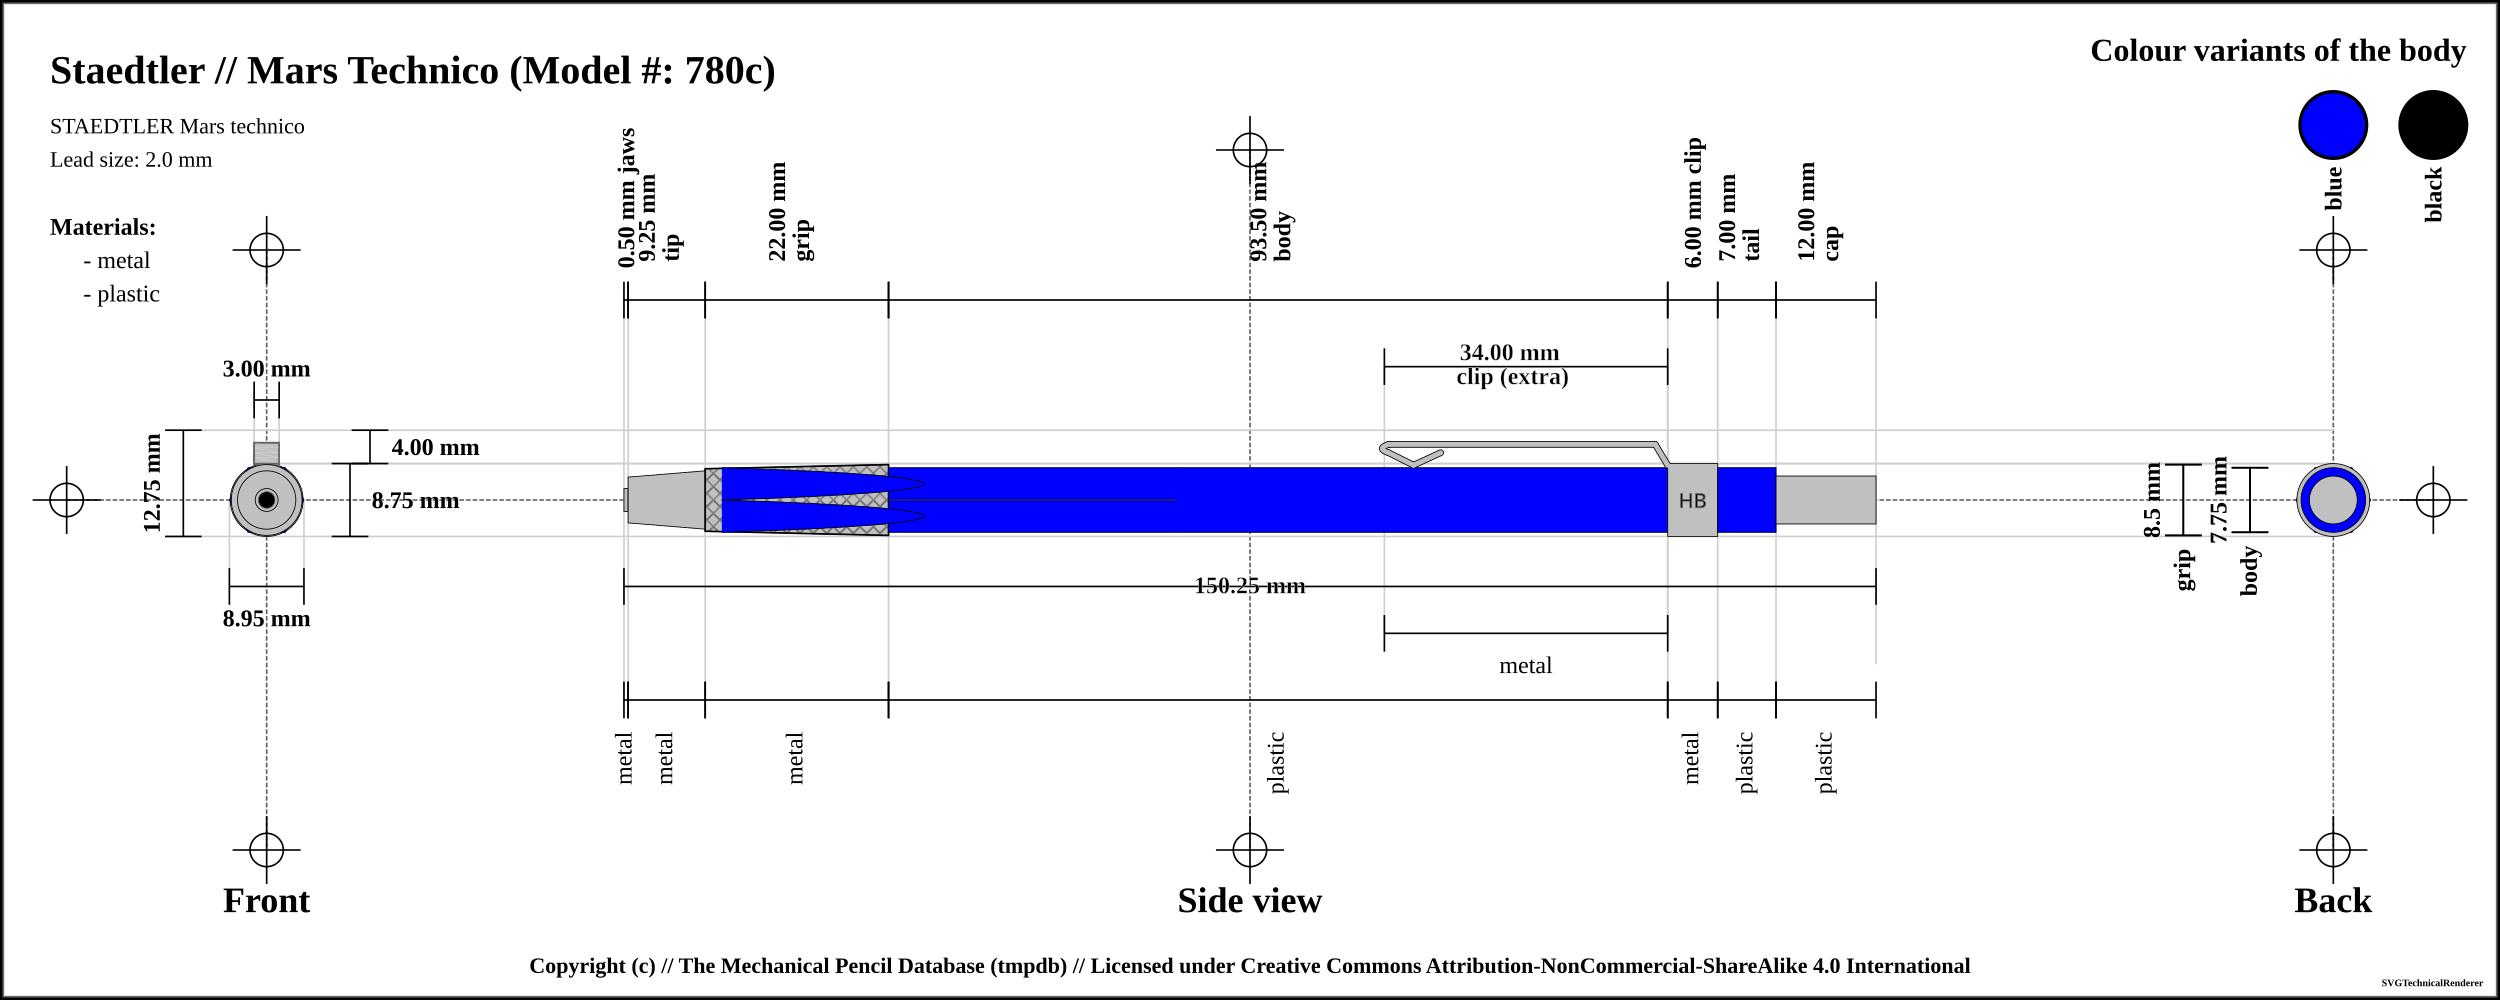
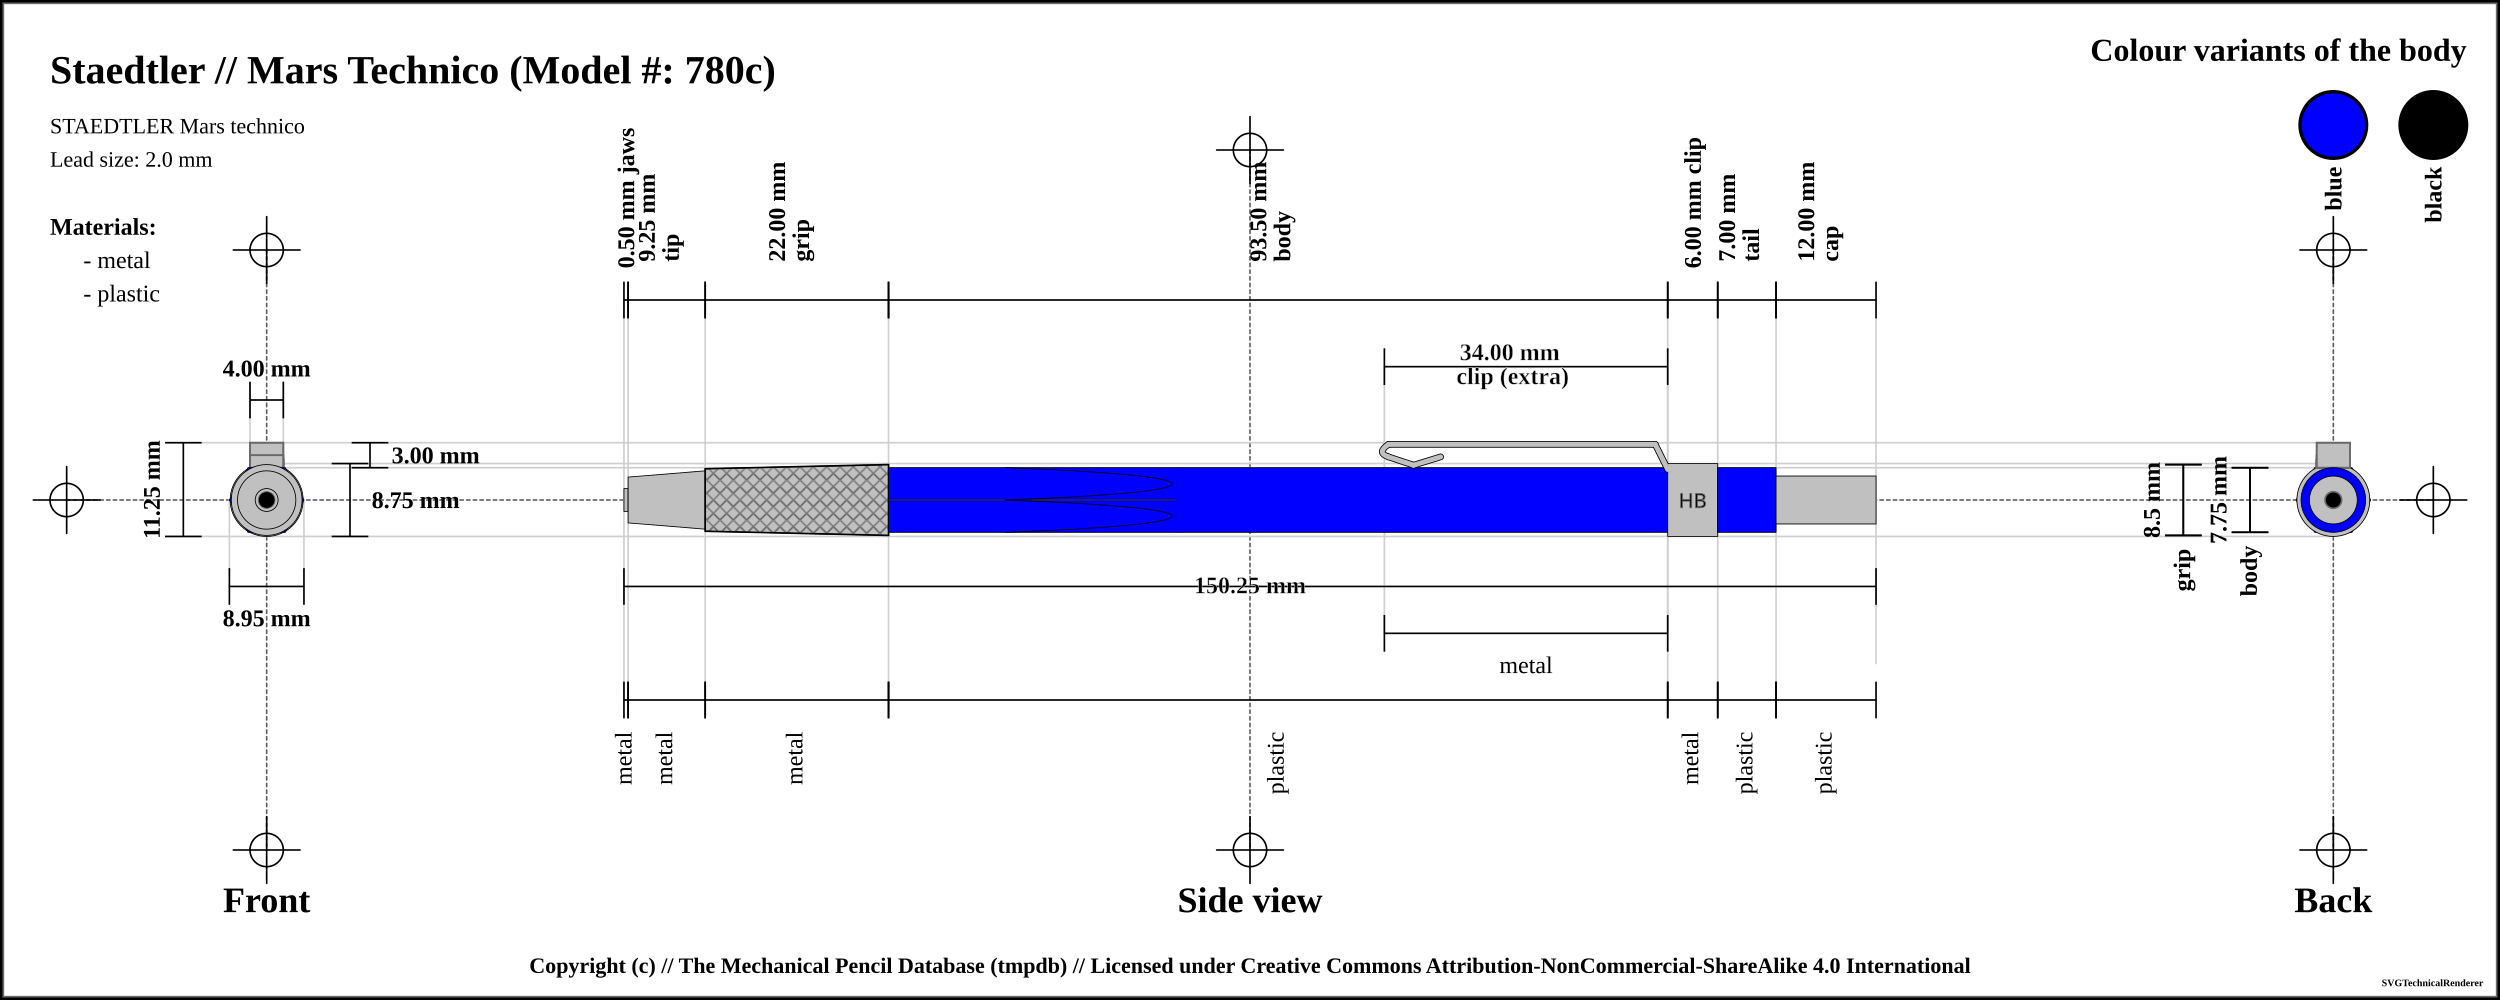
<svg xmlns="http://www.w3.org/2000/svg" width="1500" height="600">
  <pattern id="knurled-large" patternUnits="userSpaceOnUse" width="12" height="12">
    <path stroke="dimgray" stroke-linecap="round" stroke-width="1" d="M 6,6 L 12,12" />
    <path stroke="dimgray" stroke-linecap="round" stroke-width="1" d="M 6,6 L 0,12" />
    <path stroke="gray" stroke-linecap="round" stroke-width="1" d="M 6,6 L 12,0" />
    <path stroke="gray" stroke-linecap="round" stroke-width="1" d="M 6,6 L 0,0" />
  </pattern>
  <pattern id="knurled-small" patternUnits="userSpaceOnUse" width="4" height="4">
    <path stroke="dimgray" stroke-linecap="round" stroke-width="1" d="M 2,2 L 4,4" />
    <path stroke="dimgray" stroke-linecap="round" stroke-width="1" d="M 2,2 L 0,4" />
    <path stroke="gray" stroke-linecap="round" stroke-width="1" d="M 2,2 L 4,0" />
    <path stroke="gray" stroke-linecap="round" stroke-width="1" d="M 2,2 L 0,0" />
  </pattern>
  <pattern id="knurled" patternUnits="userSpaceOnUse" width="8" height="8">
    <path stroke="dimgray" stroke-linecap="round" stroke-width="1" d="M 4,4 L 8,8" />
    <path stroke="dimgray" stroke-linecap="round" stroke-width="1" d="M 4,4 L 0,8" />
    <path stroke="gray" stroke-linecap="round" stroke-width="1" d="M 4,4 L 8,0" />
    <path stroke="gray" stroke-linecap="round" stroke-width="1" d="M 4,4 L 0,0" />
  </pattern>
  <pattern id="lined" patternUnits="userSpaceOnUse" width="3" height="3">
    <path stroke="dimgray" stroke-linecap="round" stroke-width="1" d="M 0,0 L 3,0" />
  </pattern>
  <pattern id="ridged" patternUnits="userSpaceOnUse" width="3" height="3">
    <path stroke="dimgray" stroke-linecap="round" stroke-width="1" d="M 0,0 L 0,3" />
  </pattern>
  <pattern id="spring" patternUnits="userSpaceOnUse" width="8" height="100">
    <path stroke="dimgray" stroke-linecap="round" stroke-width="2" d="M 1,1 L 9,99" />
    <path stroke="white" stroke-linecap="round" stroke-width="1" d="M 1,1 L 9,99" />
  </pattern>
  <pattern id="knurled" patternUnits="userSpaceOnUse" width="8" height="8">
    <path stroke="dimgray" stroke-linecap="round" stroke-width="1" d="M 4,4 L 8,8" />
    <path stroke="dimgray" stroke-linecap="round" stroke-width="1" d="M 4,4 L 0,8" />
    <path stroke="gray" stroke-linecap="round" stroke-width="1" d="M 4,4 L 8,0" />
    <path stroke="gray" stroke-linecap="round" stroke-width="1" d="M 4,4 L 0,0" />
  </pattern>
  <rect x="0" y="0" width="1500" height="600" fill="white" stroke="black" stroke-width="4" />
  <rect x="2" y="2" width="1496" height="596" fill="white" stroke="dimgray" stroke-width="1" />
  <g transform="rotate(0 0 0)">
    <line x1="40" y1="300" x2="1460" y2="300" stroke-linecap="round" stroke="#5f5f5f" stroke-dasharray="2" stroke-width="1" />
    <line x1="20" y1="300" x2="60" y2="300" stroke-linecap="round" stroke="#000000" stroke-width="1" />
    <line x1="40" y1="280" x2="40" y2="320" stroke="#000000" stroke-linecap="round" stroke-width="1" />
    <circle r="10" cx="40" cy="300" fill="white" fill-opacity="0" stroke="#000000" stroke-width="1" />
    <line x1="1440" y1="300" x2="1480" y2="300" stroke-linecap="round" stroke="#000000" stroke-width="1" />
    <line x1="1460" y1="280" x2="1460" y2="320" stroke="#000000" stroke-linecap="round" stroke-width="1" />
    <circle r="10" cx="1460" cy="300" fill="white" fill-opacity="0" stroke="#000000" stroke-width="1" />
    <line x1="750" y1="90" x2="750" y2="510" stroke="#5f5f5f" stroke-linecap="round" stroke-dasharray="2" stroke-width="1" />
    <line x1="730" y1="90" x2="770" y2="90" stroke-linecap="round" stroke="#000000" stroke-width="1" />
    <line x1="750" y1="70" x2="750" y2="110" stroke="#000000" stroke-linecap="round" stroke-width="1" />
    <circle r="10" cx="750" cy="90" fill="white" fill-opacity="0" stroke="#000000" stroke-width="1" />
    <line x1="730" y1="510" x2="770" y2="510" stroke-linecap="round" stroke="#000000" stroke-width="1" />
    <line x1="750" y1="490" x2="750" y2="530" stroke="#000000" stroke-linecap="round" stroke-width="1" />
    <circle r="10" cx="750" cy="510" fill="white" fill-opacity="0" stroke="#000000" stroke-width="1" />
    <line x1="160" y1="150" x2="160" y2="510" stroke="#5f5f5f" stroke-linecap="round" stroke-dasharray="2" stroke-width="1" />
    <line x1="140" y1="150" x2="180" y2="150" stroke-linecap="round" stroke="#000000" stroke-width="1" />
    <line x1="160" y1="130" x2="160" y2="170" stroke="#000000" stroke-linecap="round" stroke-width="1" />
    <circle r="10" cx="160" cy="150" fill="white" fill-opacity="0" stroke="#000000" stroke-width="1" />
    <line x1="140" y1="510" x2="180" y2="510" stroke-linecap="round" stroke="#000000" stroke-width="1" />
    <line x1="160" y1="490" x2="160" y2="530" stroke="#000000" stroke-linecap="round" stroke-width="1" />
    <circle r="10" cx="160" cy="510" fill="white" fill-opacity="0" stroke="#000000" stroke-width="1" />
    <line x1="1400" y1="150" x2="1400" y2="510" stroke="#5f5f5f" stroke-linecap="round" stroke-dasharray="2" stroke-width="1" />
    <line x1="1380" y1="150" x2="1420" y2="150" stroke-linecap="round" stroke="#000000" stroke-width="1" />
    <line x1="1400" y1="130" x2="1400" y2="170" stroke="#000000" stroke-linecap="round" stroke-width="1" />
    <circle r="10" cx="1400" cy="150" fill="white" fill-opacity="0" stroke="#000000" stroke-width="1" />
    <line x1="1380" y1="510" x2="1420" y2="510" stroke-linecap="round" stroke="#000000" stroke-width="1" />
    <line x1="1400" y1="490" x2="1400" y2="530" stroke="#000000" stroke-linecap="round" stroke-width="1" />
    <circle r="10" cx="1400" cy="510" fill="white" fill-opacity="0" stroke="#000000" stroke-width="1" />
    <text x="30" y="50" font-size="2.0em" font-weight="bold"> Staedtler // Mars Technico (Model #: 780c)</text>
    <text x="30" y="80" font-size="1.1em"> STAEDTLER Mars technico</text>
    <text x="30" y="100" font-size="1.1em"> Lead size: 2.0 mm</text>
    <text x="1480" y="30" font-size="1.6em" font-weight="bold" text-anchor="end" dominant-baseline="central">Colour variants of the body</text>
    <rect x="1440" y="55" width="40" rx="50%" ry="50%" height="40" stroke="black" stroke-width="2" fill="black" fill-opacity="1" />
    <text x="1460" y="100" transform="rotate(-90, 1460, 100)" font-size="1.2em" font-weight="bold" text-anchor="end" dominant-baseline="central">black</text>
    <rect x="1380" y="55" width="40" rx="50%" ry="50%" height="40" stroke="black" stroke-width="2" fill="blue" fill-opacity="1" />
    <text x="1400" y="100" transform="rotate(-90, 1400, 100)" font-size="1.2em" font-weight="bold" text-anchor="end" dominant-baseline="central">blue</text>
    <text x="30" y="136" font-size="1.2em" font-weight="bold" text-anchor="start" dominant-baseline="central">Materials:</text>
    <text x="50" y="156" font-size="1.2em" text-anchor="start" dominant-baseline="central"> - metal</text>
    <text x="50" y="176" font-size="1.2em" text-anchor="start" dominant-baseline="central"> - plastic</text>
-     <line x1="100" y1="258.125" x2="1400" y2="258.125" stroke-linecap="round" stroke="#cfcfcf" stroke-width="1" />
-     <line x1="160" y1="278.125" x2="1400" y2="278.125" stroke-linecap="round" stroke="#cfcfcf" stroke-width="1" />
-     <line x1="152.5" y1="230" x2="152.5" y2="300" stroke="#cfcfcf" stroke-linecap="round" stroke-width="1" />
-     <line x1="167.5" y1="230" x2="167.5" y2="300" stroke="#cfcfcf" stroke-linecap="round" stroke-width="1" />
+     <line x1="100" y1="265.625" x2="1400" y2="265.625" stroke-linecap="round" stroke="#cfcfcf" stroke-width="1" />
+     <line x1="160" y1="280.625" x2="1400" y2="280.625" stroke-linecap="round" stroke="#cfcfcf" stroke-width="1" />
+     <line x1="150" y1="230" x2="150" y2="300" stroke="#cfcfcf" stroke-linecap="round" stroke-width="1" />
+     <line x1="170" y1="230" x2="170" y2="300" stroke="#cfcfcf" stroke-linecap="round" stroke-width="1" />
    <line x1="160" y1="278.125" x2="1400" y2="278.125" stroke-linecap="round" stroke="#cfcfcf" stroke-width="1" />
    <line x1="100" y1="321.875" x2="1400" y2="321.875" stroke-linecap="round" stroke="#cfcfcf" stroke-width="1" />
    <line x1="137.628" y1="300" x2="137.628" y2="341.875" stroke="#cfcfcf" stroke-linecap="round" stroke-width="1" />
    <line x1="182.372" y1="300" x2="182.372" y2="341.875" stroke="#cfcfcf" stroke-linecap="round" stroke-width="1" />
    <line x1="374.375" y1="180" x2="374.375" y2="420" stroke="#cfcfcf" stroke-linecap="round" stroke-width="1" />
    <line x1="376.875" y1="180" x2="376.875" y2="420" stroke="#cfcfcf" stroke-linecap="round" stroke-width="1" />
    <line x1="423.125" y1="180" x2="423.125" y2="420" stroke="#cfcfcf" stroke-linecap="round" stroke-width="1" />
    <line x1="533.125" y1="180" x2="533.125" y2="420" stroke="#cfcfcf" stroke-linecap="round" stroke-width="1" />
    <line x1="1000.625" y1="180" x2="1000.625" y2="420" stroke="#cfcfcf" stroke-linecap="round" stroke-width="1" />
    <line x1="830.625" y1="220" x2="830.625" y2="380" stroke="#cfcfcf" stroke-linecap="round" stroke-width="1" />
    <line x1="1000.625" y1="220" x2="1000.625" y2="380" stroke="#cfcfcf" stroke-linecap="round" stroke-width="1" />
    <line x1="1030.625" y1="180" x2="1030.625" y2="420" stroke="#cfcfcf" stroke-linecap="round" stroke-width="1" />
    <line x1="1065.625" y1="180" x2="1065.625" y2="420" stroke="#cfcfcf" stroke-linecap="round" stroke-width="1" />
    <line x1="1125.625" y1="190.125" x2="1125.625" y2="398.125" stroke="#cfcfcf" stroke-linecap="round" stroke-width="1" />
    <text x="160" y="540" font-size="1.8em" font-weight="bold" text-anchor="middle" dominant-baseline="central">Front</text>
    <text x="750" y="540" font-size="1.8em" font-weight="bold" text-anchor="middle" dominant-baseline="central">Side view</text>
    <text x="1400" y="540" font-size="1.8em" font-weight="bold" text-anchor="middle" dominant-baseline="central">Back</text>
-     <line x1="152.5" y1="229" x2="152.5" y2="251" stroke="black" stroke-width="1" />
-     <line x1="152.5" y1="240" x2="167.5" y2="240" stroke="black" stroke-width="1" />
-     <line x1="167.5" y1="229" x2="167.5" y2="251" stroke="black" stroke-width="1" />
+     <line x1="150" y1="229" x2="150" y2="251" stroke="black" stroke-width="1" />
+     <line x1="150" y1="240" x2="170" y2="240" stroke="black" stroke-width="1" />
+     <line x1="170" y1="229" x2="170" y2="251" stroke="black" stroke-width="1" />
    <text x="160" y="221" font-size="1.2em" font-weight="bold" text-anchor="middle" dominant-baseline="central" fill="black">
-       <tspan x="160" dy="0">3.00 mm</tspan>
-     </text>
-     <line x1="211" y1="258.125" x2="233" y2="258.125" stroke="black" stroke-width="1" />
-     <line x1="222" y1="258.125" x2="222" y2="278.125" stroke="black" stroke-width="1" />
-     <line x1="211" y1="278.125" x2="233" y2="278.125" stroke="black" stroke-width="1" />
-     <text x="235" y="268.125" font-size="1.2em" font-weight="bold" text-anchor="start" dominant-baseline="central" fill="black">4.00 mm</text>
+       <tspan x="160" dy="0">4.00 mm</tspan>
+     </text>
+     <line x1="211" y1="265.625" x2="233" y2="265.625" stroke="black" stroke-width="1" />
+     <line x1="222" y1="265.625" x2="222" y2="280.625" stroke="black" stroke-width="1" />
+     <line x1="211" y1="280.625" x2="233" y2="280.625" stroke="black" stroke-width="1" />
+     <text x="235" y="273.125" font-size="1.2em" font-weight="bold" text-anchor="start" dominant-baseline="central" fill="black">3.00 mm</text>
    <line x1="199" y1="278.125" x2="221" y2="278.125" stroke="black" stroke-width="1" />
    <line x1="210" y1="278.125" x2="210" y2="321.875" stroke="black" stroke-width="1" />
    <line x1="199" y1="321.875" x2="221" y2="321.875" stroke="black" stroke-width="1" />
    <text x="223" y="300" font-size="1.2em" font-weight="bold" text-anchor="start" dominant-baseline="central" fill="black">8.75 mm</text>
-     <line x1="99" y1="258.125" x2="121" y2="258.125" stroke="black" stroke-width="1" />
-     <line x1="110" y1="258.125" x2="110" y2="321.875" stroke="black" stroke-width="1" />
+     <line x1="99" y1="265.625" x2="121" y2="265.625" stroke="black" stroke-width="1" />
+     <line x1="110" y1="265.625" x2="110" y2="321.875" stroke="black" stroke-width="1" />
    <line x1="99" y1="321.875" x2="121" y2="321.875" stroke="black" stroke-width="1" />
-     <text x="91" y="290" transform="rotate(-90, 91, 290)" font-size="1.2em" font-weight="bold" text-anchor="middle" dominant-baseline="central" fill="black">12.75 mm</text>
+     <text x="91" y="293.75" transform="rotate(-90, 91, 293.75)" font-size="1.2em" font-weight="bold" text-anchor="middle" dominant-baseline="central" fill="black">11.25 mm</text>
    <line x1="137.628" y1="340.875" x2="137.628" y2="362.875" stroke="black" stroke-width="1" />
    <line x1="137.628" y1="351.875" x2="182.372" y2="351.875" stroke="black" stroke-width="1" />
    <line x1="182.372" y1="340.875" x2="182.372" y2="362.875" stroke="black" stroke-width="1" />
    <text x="160" y="370.875" font-size="1.2em" font-weight="bold" text-anchor="middle" dominant-baseline="central" fill="black">
      <tspan x="160" dy="0">8.95 mm</tspan>
    </text>
    <line x1="374.375" y1="169" x2="374.375" y2="191" stroke="black" stroke-width="1" />
    <line x1="374.375" y1="180" x2="376.875" y2="180" stroke="black" stroke-width="1" />
    <line x1="376.875" y1="169" x2="376.875" y2="191" stroke="black" stroke-width="1" />
    <text x="375.625" y="161" font-size="1.2em" transform="rotate(-90, 375.625, 161)" font-weight="bold" text-anchor="start" dominant-baseline="central" fill="black">
      <tspan x="375.625" dy="0">0.50 mm jaws</tspan>
    </text>
    <line x1="376.875" y1="169" x2="376.875" y2="191" stroke="black" stroke-width="1" />
    <line x1="376.875" y1="180" x2="423.125" y2="180" stroke="black" stroke-width="1" />
    <line x1="423.125" y1="169" x2="423.125" y2="191" stroke="black" stroke-width="1" />
    <text x="400" y="161" font-size="1.2em" transform="rotate(-90, 388, 161)" font-weight="bold" text-anchor="start" dominant-baseline="central" fill="black">
      <tspan x="392" dy="0">9.25 mm</tspan>
      <tspan x="392" dy="1em">tip</tspan>
    </text>
    <line x1="423.125" y1="169" x2="423.125" y2="191" stroke="black" stroke-width="1" />
    <line x1="423.125" y1="180" x2="533.125" y2="180" stroke="black" stroke-width="1" />
    <line x1="533.125" y1="169" x2="533.125" y2="191" stroke="black" stroke-width="1" />
    <text x="478.125" y="161" font-size="1.2em" transform="rotate(-90, 466.125, 161)" font-weight="bold" text-anchor="start" dominant-baseline="central" fill="black">
      <tspan x="470.125" dy="0">22.00 mm</tspan>
      <tspan x="470.125" dy="1em">grip</tspan>
    </text>
    <line x1="533.125" y1="169" x2="533.125" y2="191" stroke="black" stroke-width="1" />
    <line x1="533.125" y1="180" x2="1000.625" y2="180" stroke="black" stroke-width="1" />
    <line x1="1000.625" y1="169" x2="1000.625" y2="191" stroke="black" stroke-width="1" />
    <text x="766.875" y="161" font-size="1.2em" transform="rotate(-90, 754.875, 161)" font-weight="bold" text-anchor="start" dominant-baseline="central" fill="black">
      <tspan x="758.875" dy="0">93.50 mm</tspan>
      <tspan x="758.875" dy="1em">body</tspan>
    </text>
    <line x1="1000.625" y1="169" x2="1000.625" y2="191" stroke="black" stroke-width="1" />
    <line x1="1000.625" y1="180" x2="1030.625" y2="180" stroke="black" stroke-width="1" />
    <line x1="1030.625" y1="169" x2="1030.625" y2="191" stroke="black" stroke-width="1" />
    <text x="1015.625" y="161" font-size="1.2em" transform="rotate(-90, 1015.625, 161)" font-weight="bold" text-anchor="start" dominant-baseline="central" fill="black">
      <tspan x="1015.625" dy="0">6.00 mm clip</tspan>
    </text>
    <line x1="830.625" y1="209" x2="830.625" y2="231" stroke="black" stroke-width="1" />
    <line x1="830.625" y1="220" x2="1000.625" y2="220" stroke="black" stroke-width="1" />
    <line x1="1000.625" y1="209" x2="1000.625" y2="231" stroke="black" stroke-width="1" />
    <text x="915.625" y="212" font-weight="bold" font-size="1.2em" stroke="white" stroke-width="0.25" text-anchor="middle" dominant-baseline="middle" fill="black">
      <tspan x="907.625" dy="0">34.00 mm</tspan>
      <tspan x="907.625" dy="1em">clip (extra)</tspan>
    </text>
    <line x1="1030.625" y1="169" x2="1030.625" y2="191" stroke="black" stroke-width="1" />
    <line x1="1030.625" y1="180" x2="1065.625" y2="180" stroke="black" stroke-width="1" />
    <line x1="1065.625" y1="169" x2="1065.625" y2="191" stroke="black" stroke-width="1" />
    <text x="1048.125" y="161" font-size="1.2em" transform="rotate(-90, 1036.125, 161)" font-weight="bold" text-anchor="start" dominant-baseline="central" fill="black">
      <tspan x="1040.125" dy="0">7.00 mm</tspan>
      <tspan x="1040.125" dy="1em">tail</tspan>
    </text>
    <line x1="1065.625" y1="169" x2="1065.625" y2="191" stroke="black" stroke-width="1" />
    <line x1="1065.625" y1="180" x2="1125.625" y2="180" stroke="black" stroke-width="1" />
    <line x1="1125.625" y1="169" x2="1125.625" y2="191" stroke="black" stroke-width="1" />
    <text x="1095.625" y="161" font-size="1.2em" transform="rotate(-90, 1083.625, 161)" font-weight="bold" text-anchor="start" dominant-baseline="central" fill="black">
      <tspan x="1087.625" dy="0">12.00 mm</tspan>
      <tspan x="1087.625" dy="1em">cap</tspan>
    </text>
    <line x1="1299" y1="278.75" x2="1321" y2="278.75" stroke="black" stroke-width="1" />
    <line x1="1310" y1="278.75" x2="1310" y2="321.25" stroke="black" stroke-width="1" />
    <line x1="1299" y1="321.25" x2="1321" y2="321.25" stroke="black" stroke-width="1" />
    <text x="1291" y="300" transform="rotate(-90, 1291, 300)" font-size="1.2em" font-weight="bold" text-anchor="middle" dominant-baseline="central" fill="black">8.5 mm</text>
    <line x1="1299" y1="278.75" x2="1321" y2="278.75" stroke="black" stroke-width="1" />
    <line x1="1310" y1="278.75" x2="1310" y2="321.25" stroke="black" stroke-width="1" />
    <line x1="1299" y1="321.25" x2="1321" y2="321.25" stroke="black" stroke-width="1" />
    <text x="1310" y="329.25" transform="rotate(-90, 1310, 329.25)" font-weight="bold" font-size="1.2em" text-anchor="end" dominant-baseline="middle" fill="black">grip</text>
    <line x1="1339" y1="280.625" x2="1361" y2="280.625" stroke="black" stroke-width="1" />
    <line x1="1350" y1="280.625" x2="1350" y2="319.375" stroke="black" stroke-width="1" />
    <line x1="1339" y1="319.375" x2="1361" y2="319.375" stroke="black" stroke-width="1" />
    <text x="1331" y="300" transform="rotate(-90, 1331, 300)" font-size="1.2em" font-weight="bold" text-anchor="middle" dominant-baseline="central" fill="black">7.75 mm</text>
    <line x1="1339" y1="280.625" x2="1361" y2="280.625" stroke="black" stroke-width="1" />
    <line x1="1350" y1="280.625" x2="1350" y2="319.375" stroke="black" stroke-width="1" />
    <line x1="1339" y1="319.375" x2="1361" y2="319.375" stroke="black" stroke-width="1" />
    <text x="1350" y="327.375" transform="rotate(-90, 1350, 327.375)" font-weight="bold" font-size="1.2em" text-anchor="end" dominant-baseline="middle" fill="black">body</text>
    <line x1="374.375" y1="340.875" x2="374.375" y2="362.875" stroke="black" stroke-width="1" />
    <line x1="374.375" y1="351.875" x2="1125.625" y2="351.875" stroke="black" stroke-width="1" />
    <line x1="1125.625" y1="340.875" x2="1125.625" y2="362.875" stroke="black" stroke-width="1" />
    <text x="750" y="351.875" font-weight="bold" font-size="1.2em" stroke="white" stroke-width="0.25" text-anchor="middle" dominant-baseline="middle" fill="black">
      <tspan x="750" dy="0">150.25 mm</tspan>
    </text>
    <line x1="374.375" y1="409" x2="374.375" y2="431" stroke="black" stroke-width="1" />
    <line x1="374.375" y1="420" x2="376.875" y2="420" stroke="black" stroke-width="1" />
    <line x1="376.875" y1="409" x2="376.875" y2="431" stroke="black" stroke-width="1" />
    <text x="375.625" y="439" font-size="1.2em" transform="rotate(-90, 375.625, 439)" text-anchor="end" dominant-baseline="middle" fill="black">
      <tspan x="375.625" dy="0">metal</tspan>
    </text>
    <line x1="376.875" y1="409" x2="376.875" y2="431" stroke="black" stroke-width="1" />
    <line x1="376.875" y1="420" x2="423.125" y2="420" stroke="black" stroke-width="1" />
    <line x1="423.125" y1="409" x2="423.125" y2="431" stroke="black" stroke-width="1" />
    <text x="400" y="439" font-size="1.2em" transform="rotate(-90, 400, 439)" text-anchor="end" dominant-baseline="middle" fill="black">
      <tspan x="400" dy="0">metal</tspan>
    </text>
    <line x1="423.125" y1="409" x2="423.125" y2="431" stroke="black" stroke-width="1" />
    <line x1="423.125" y1="420" x2="533.125" y2="420" stroke="black" stroke-width="1" />
    <line x1="533.125" y1="409" x2="533.125" y2="431" stroke="black" stroke-width="1" />
    <text x="478.125" y="439" font-size="1.2em" transform="rotate(-90, 478.125, 439)" text-anchor="end" dominant-baseline="middle" fill="black">
      <tspan x="478.125" dy="0">metal</tspan>
    </text>
    <line x1="533.125" y1="409" x2="533.125" y2="431" stroke="black" stroke-width="1" />
    <line x1="533.125" y1="420" x2="1000.625" y2="420" stroke="black" stroke-width="1" />
    <line x1="1000.625" y1="409" x2="1000.625" y2="431" stroke="black" stroke-width="1" />
    <text x="766.875" y="439" font-size="1.2em" transform="rotate(-90, 766.875, 439)" text-anchor="end" dominant-baseline="middle" fill="black">
      <tspan x="766.875" dy="0">plastic</tspan>
    </text>
    <line x1="830.625" y1="369" x2="830.625" y2="391" stroke="black" stroke-width="1" />
    <line x1="830.625" y1="380" x2="1000.625" y2="380" stroke="black" stroke-width="1" />
    <line x1="1000.625" y1="369" x2="1000.625" y2="391" stroke="black" stroke-width="1" />
    <text x="915.625" y="399" font-size="1.2em" text-anchor="middle" dominant-baseline="central" fill="black">
      <tspan x="915.625" dy="0">metal</tspan>
    </text>
    <line x1="1000.625" y1="409" x2="1000.625" y2="431" stroke="black" stroke-width="1" />
    <line x1="1000.625" y1="420" x2="1030.625" y2="420" stroke="black" stroke-width="1" />
    <line x1="1030.625" y1="409" x2="1030.625" y2="431" stroke="black" stroke-width="1" />
    <text x="1015.625" y="439" font-size="1.2em" transform="rotate(-90, 1015.625, 439)" text-anchor="end" dominant-baseline="middle" fill="black">
      <tspan x="1015.625" dy="0">metal</tspan>
    </text>
    <line x1="1030.625" y1="409" x2="1030.625" y2="431" stroke="black" stroke-width="1" />
    <line x1="1030.625" y1="420" x2="1065.625" y2="420" stroke="black" stroke-width="1" />
    <line x1="1065.625" y1="409" x2="1065.625" y2="431" stroke="black" stroke-width="1" />
    <text x="1048.125" y="439" font-size="1.2em" transform="rotate(-90, 1048.125, 439)" text-anchor="end" dominant-baseline="middle" fill="black">
      <tspan x="1048.125" dy="0">plastic</tspan>
    </text>
    <line x1="1065.625" y1="409" x2="1065.625" y2="431" stroke="black" stroke-width="1" />
    <line x1="1065.625" y1="420" x2="1125.625" y2="420" stroke="black" stroke-width="1" />
    <line x1="1125.625" y1="409" x2="1125.625" y2="431" stroke="black" stroke-width="1" />
    <text x="1095.625" y="439" font-size="1.2em" transform="rotate(-90, 1095.625, 439)" text-anchor="end" dominant-baseline="middle" fill="black">
      <tspan x="1095.625" dy="0">plastic</tspan>
    </text>
    <path d="M374.375 293.125 L376.875 293.125 L376.875 306.875 L374.375 306.875 Z" stroke-width="0.5" stroke="black" stroke-linejoin="round" fill="silver" fill-opacity="1" />
    <path d="M376.875 286.25 L423.125 282.5 L423.125 317.5 L376.875 313.75 Z" stroke-width="0.5" stroke="black" stroke-linejoin="round" fill="silver" fill-opacity="1" />
    <path d="M423.125 281.25 L533.125 278.75 L533.125 321.25 L423.125 318.75 Z" stroke-width="0.5" stroke="black" stroke-linejoin="round" fill="silver" fill-opacity="1" />
    <path d="M423.125 281.25 L533.125 278.75 L533.125 321.25 L423.125 318.75 Z" stroke-width="1.0" stroke="black" fill="url(#knurled)" />
    <path d="M533.125 280.625 L706.875 280.625 L706.875 319.375 L533.125 319.375 Z" stroke-width="0.5" stroke="black" stroke-linejoin="round" fill="blue" fill-opacity="1" />
    <line x1="533.125" y1="300" x2="706.875" y2="300" stroke-width="1.5" stroke="black" fill="none" stroke-opacity="0.5" />
    <line x1="533.125" y1="300" x2="706.875" y2="300" stroke-width="0.5" stroke="gray" fill="none" stroke-opacity="0.5" />
    <path d="M706.875 280.625 L1000.625 280.625 L1000.625 319.375 L706.875 319.375 Z" stroke-width="0.5" stroke="black" stroke-linejoin="round" fill="blue" fill-opacity="1" />
    <line x1="706.875" y1="280.875" x2="706.875" y2="319.125" stroke="blue" stroke-width="3" />
-     <line x1="864.375" y1="271.625" x2="848.125" y2="279.125" stroke-width="4" stroke="black" fill="dimgray" stroke-linecap="round" />
-     <line x1="848.125" y1="279.125" x2="833.125" y2="271.625" stroke-width="4" stroke="black" fill="dimgray" stroke-linecap="round" />
-     <path d="M833.125 271.625 Q825.625 269.125 833.125 266.625" stroke-width="4" stroke="black" fill="none" stroke-linecap="round" />
+     <path d="M833.125 274.125 Q825.625 271.625 833.125 266.625" stroke-width="4" stroke="black" fill="none" stroke-linecap="round" />
    <line x1="833.125" y1="266.625" x2="993.125" y2="266.625" stroke-width="4" stroke="black" fill="dimgray" stroke-linecap="round" />
-     <line x1="993.125" y1="266.625" x2="1000.625" y2="279.125" stroke-width="4" stroke="black" fill="dimgray" stroke-linecap="round" />
+     <line x1="848.125" y1="279.125" x2="833.125" y2="274.125" stroke-width="4" stroke="black" fill="dimgray" stroke-linecap="round" />
+     <line x1="864.375" y1="274.125" x2="848.125" y2="279.125" stroke-width="4" stroke="black" fill="dimgray" stroke-linecap="round" />
+     <line x1="993.125" y1="266.625" x2="1000.625" y2="281.625" stroke-width="4" stroke="black" fill="dimgray" stroke-linecap="round" />
    <path d="M1000.625 278.125 L1030.625 278.125 L1030.625 321.875 L1000.625 321.875 Z" stroke-width="0.5" stroke="black" stroke-linejoin="round" fill="silver" fill-opacity="1" />
    <text x="1015.625" y="300" text-anchor="middle" dominant-baseline="central">
      <tspan stroke="dimgray" stroke-width="0.5" font-family="sans-serif" fill="black" textLength="{this.width * 5 - 12}"> HB</tspan>
    </text>
-     <line x1="864.375" y1="271.625" x2="848.125" y2="279.125" stroke-width="3" stroke="silver" fill="silver" stroke-linecap="round" />
-     <line x1="848.125" y1="279.125" x2="833.125" y2="271.625" stroke-width="3" stroke="silver" fill="silver" stroke-linecap="round" />
-     <path d="M833.125 271.625 Q825.625 269.125 833.125 266.625" stroke-width="3" stroke="silver" fill="none" stroke-linecap="round" />
+     <path d="M833.125 274.125 Q825.625 271.625 833.125 266.625" stroke-width="3" stroke="silver" fill="none" stroke-linecap="round" />
    <line x1="833.125" y1="266.625" x2="993.125" y2="266.625" stroke-width="3" stroke="silver" fill="silver" stroke-linecap="round" />
-     <line x1="993.125" y1="266.625" x2="1000.625" y2="279.125" stroke-width="3" stroke="silver" fill="silver" stroke-linecap="round" />
+     <line x1="848.125" y1="279.125" x2="833.125" y2="274.125" stroke-width="3" stroke="silver" fill="silver" stroke-linecap="round" />
+     <line x1="864.375" y1="274.125" x2="848.125" y2="279.125" stroke-width="3" stroke="silver" fill="silver" stroke-linecap="round" />
+     <line x1="993.125" y1="266.625" x2="1000.625" y2="281.625" stroke-width="3" stroke="silver" fill="silver" stroke-linecap="round" />
    <path d="M1030.625 280.625 L1065.625 280.625 L1065.625 319.375 L1030.625 319.375 Z" stroke-width="0.5" stroke="black" stroke-linejoin="round" fill="blue" fill-opacity="1" />
    <path d="M1065.625 285.625 L1125.625 285.625 L1125.625 314.375 L1065.625 314.375 Z" stroke-width="0.5" stroke="black" stroke-linejoin="round" fill="silver" fill-opacity="1" />
-     <path d="M 433.125 280.625 C 594.706 285.469, 594.706 295.156, 433.125 300" stroke-width="0.5" stroke="black" stroke-linecap="round" fill="blue" />
-     <path d="M 433.125 319.375 C 594.706 314.531, 594.706 304.844, 433.125 300" stroke-width="0.5" stroke="black" stroke-linecap="round" fill="blue" />
+     <path d="M 603.125 280.625 C 736.656 285.469, 736.656 295.156, 603.125 300" stroke-width="0.5" stroke="black" stroke-linecap="round" fill="blue" />
+     <path d="M 603.125 319.375 C 736.656 314.531, 736.656 304.844, 603.125 300" stroke-width="0.5" stroke="black" stroke-linecap="round" fill="blue" />
    <circle r="14.375" cx="160" cy="300" fill="silver" fill-opacity="1" stroke="black" stroke-width="0.5" />
    <circle r="19.375" cx="160" cy="300" fill="blue" fill-opacity="1" stroke="black" stroke-width="0.5" />
    <circle r="21.875" cx="160" cy="300" fill="silver" fill-opacity="1" stroke="black" stroke-width="0.5" />
-     <rect x="152.5" y="270.625" width="15" height="7.5" rx="0" ry="0" stroke-width="1.0" stroke="dimgray" fill="silver" />
-     <rect x="152.5" y="270.625" width="15" height="7.5" rx="0" ry="0" stroke-width="1.0" stroke="dimgray" fill="none" />
-     <rect x="152.5" y="270.625" width="15" height="7.5" rx="0" ry="0" stroke-width="1.0" stroke="dimgray" fill="silver" />
-     <rect x="152.5" y="270.625" width="15" height="7.5" rx="0" ry="0" stroke-width="1.0" stroke="dimgray" fill="none" />
-     <rect x="152.5" y="273.125" width="15" height="5" rx="0" ry="0" stroke-width="1.0" stroke="dimgray" fill="silver" />
-     <line x1="152.5" x2="167.5" y1="273.125" y2="276.125" stroke-width="0.5" stroke="#cfcfcf" />
-     <line x1="152.5" x2="167.5" y1="276.125" y2="276.125" stroke-width="0.5" stroke="#cfcfcf" />
-     <line x1="152.5" x2="167.5" y1="276.125" y2="279.125" stroke-width="0.5" stroke="#cfcfcf" />
-     <rect x="152.5" y="273.125" width="15" height="5" rx="0" ry="0" stroke-width="1.0" stroke="dimgray" fill="none" />
-     <rect x="152.5" y="275.125" width="15" height="3" rx="0" ry="0" stroke-width="1.0" stroke="dimgray" fill="silver" />
-     <line x1="152.5" x2="167.5" y1="275.125" y2="278.125" stroke-width="0.5" stroke="#cfcfcf" />
-     <rect x="152.5" y="275.125" width="15" height="3" rx="0" ry="0" stroke-width="1.0" stroke="dimgray" fill="none" />
-     <rect x="152.5" y="265.625" width="15" height="12.5" rx="0" ry="0" stroke-width="1.0" stroke="dimgray" fill="silver" />
-     <line x1="152.5" x2="167.5" y1="265.625" y2="268.625" stroke-width="0.5" stroke="#cfcfcf" />
-     <line x1="152.5" x2="167.5" y1="268.625" y2="268.625" stroke-width="0.5" stroke="#cfcfcf" />
-     <line x1="152.5" x2="167.5" y1="268.625" y2="271.625" stroke-width="0.5" stroke="#cfcfcf" />
-     <line x1="152.5" x2="167.5" y1="271.625" y2="271.625" stroke-width="0.5" stroke="#cfcfcf" />
-     <line x1="152.5" x2="167.5" y1="271.625" y2="274.625" stroke-width="0.5" stroke="#cfcfcf" />
-     <line x1="152.5" x2="167.5" y1="274.625" y2="274.625" stroke-width="0.5" stroke="#cfcfcf" />
-     <line x1="152.5" x2="167.5" y1="274.625" y2="277.625" stroke-width="0.5" stroke="#cfcfcf" />
-     <line x1="152.5" x2="167.5" y1="277.625" y2="277.625" stroke-width="0.5" stroke="#cfcfcf" />
-     <line x1="152.5" x2="167.5" y1="277.625" y2="280.625" stroke-width="0.5" stroke="#cfcfcf" />
-     <rect x="152.5" y="265.625" width="15" height="12.5" rx="0" ry="0" stroke-width="1.0" stroke="dimgray" fill="none" />
+     <rect x="150" y="265.625" width="20" height="15" rx="0" ry="0" stroke-width="1.0" stroke="dimgray" fill="silver" />
+     <rect x="150" y="265.625" width="20" height="15" rx="0" ry="0" stroke-width="1.0" stroke="dimgray" fill="none" />
+     <rect x="150" y="275.625" width="20" height="5" rx="0" ry="0" stroke-width="1.0" stroke="dimgray" fill="silver" />
+     <rect x="150" y="275.625" width="20" height="5" rx="0" ry="0" stroke-width="1.0" stroke="dimgray" fill="none" />
+     <rect x="150" y="275.625" width="20" height="5" rx="0" ry="0" stroke-width="1.0" stroke="dimgray" fill="silver" />
+     <rect x="150" y="275.625" width="20" height="5" rx="0" ry="0" stroke-width="1.0" stroke="dimgray" fill="none" />
+     <rect x="150" y="277.625" width="20" height="3" rx="0" ry="0" stroke-width="1.0" stroke="dimgray" fill="silver" />
+     <rect x="150" y="277.625" width="20" height="3" rx="0" ry="0" stroke-width="1.0" stroke="dimgray" fill="none" />
+     <rect x="150" y="273.125" width="20" height="7.5" rx="0" ry="0" stroke-width="1.0" stroke="dimgray" fill="silver" />
+     <rect x="150" y="273.125" width="20" height="7.5" rx="0" ry="0" stroke-width="1.0" stroke="dimgray" fill="none" />
    <circle r="19.375" cx="160" cy="300" fill="blue" fill-opacity="1" stroke="black" stroke-width="0.5" />
    <polygon points="148.814,280.625 171.186,280.625 182.372,300 171.186,319.375 148.814,319.375 137.628,300 " stroke="black" stroke-width="0.5" fill="blue" fill-opacity="1" />
    <circle r="18.75" cx="160" cy="300" stroke="black" stroke-width="0.5" fill="silver" fill-opacity="1" />
    <circle r="21.25" cx="160" cy="300" stroke="black" stroke-width="0.5" fill="silver" fill-opacity="1" />
    <circle r="13.75" cx="160" cy="300" stroke="black" stroke-width="0.5" fill="silver" fill-opacity="1" />
    <circle r="17.5" cx="160" cy="300" stroke="black" stroke-width="0.5" fill="silver" fill-opacity="1" />
    <circle r="6.875" cx="160" cy="300" fill="silver" fill-opacity="1" stroke="black" stroke-width="0.5" />
    <circle r="5" cx="160" cy="300" fill="l" fill-opacity="1" stroke="dimgray" stroke-width="0.5" />
    <circle r="6.875" cx="1400" cy="300" fill="silver" fill-opacity="1" stroke="black" stroke-width="0.5" />
    <circle r="13.75" cx="1400" cy="300" stroke="black" stroke-width="0.5" fill="silver" fill-opacity="1" />
    <circle r="17.5" cx="1400" cy="300" stroke="black" stroke-width="0.5" fill="silver" fill-opacity="1" />
    <circle r="18.75" cx="1400" cy="300" stroke="black" stroke-width="0.5" fill="silver" fill-opacity="1" />
    <circle r="21.25" cx="1400" cy="300" stroke="black" stroke-width="0.5" fill="silver" fill-opacity="1" />
    <polygon points="1388.814,280.625 1411.186,280.625 1422.372,300 1411.186,319.375 1388.814,319.375 1377.628,300 " stroke="black" stroke-width="0.5" fill="blue" fill-opacity="1" />
    <circle r="19.375" cx="1400" cy="300" fill="blue" fill-opacity="1" stroke="black" stroke-width="0.5" />
    <circle r="21.875" cx="1400" cy="300" fill="silver" fill-opacity="1" stroke="black" stroke-width="0.5" />
+     <rect x="1390" y="273.125" width="20" height="7.5" rx="0" ry="0" stroke-width="1.0" stroke="dimgray" fill="silver" />
+     <rect x="1390" y="273.125" width="20" height="7.5" rx="0" ry="0" stroke-width="1.0" stroke="dimgray" fill="none" />
+     <rect x="1390" y="277.625" width="20" height="3" rx="0" ry="0" stroke-width="1.0" stroke="dimgray" fill="silver" />
+     <rect x="1390" y="277.625" width="20" height="3" rx="0" ry="0" stroke-width="1.0" stroke="dimgray" fill="none" />
+     <rect x="1390" y="275.625" width="20" height="5" rx="0" ry="0" stroke-width="1.0" stroke="dimgray" fill="silver" />
+     <rect x="1390" y="275.625" width="20" height="5" rx="0" ry="0" stroke-width="1.0" stroke="dimgray" fill="none" />
+     <rect x="1390" y="275.625" width="20" height="5" rx="0" ry="0" stroke-width="1.0" stroke="dimgray" fill="silver" />
+     <rect x="1390" y="275.625" width="20" height="5" rx="0" ry="0" stroke-width="1.0" stroke="dimgray" fill="none" />
+     <rect x="1390" y="265.625" width="20" height="15" rx="0" ry="0" stroke-width="1.0" stroke="dimgray" fill="silver" />
+     <rect x="1390" y="265.625" width="20" height="15" rx="0" ry="0" stroke-width="1.0" stroke="dimgray" fill="none" />
    <circle r="19.375" cx="1400" cy="300" fill="blue" fill-opacity="1" stroke="black" stroke-width="0.5" />
    <circle r="14.375" cx="1400" cy="300" fill="silver" fill-opacity="1" stroke="black" stroke-width="0.5" />
+     <circle r="5" cx="1400" cy="300" fill="l" fill-opacity="1" stroke="dimgray" stroke-width="1" />
  </g>
  <text x="50%" y="580" font-size="1.1em" font-weight="bold" text-anchor="middle" dominant-baseline="middle">Copyright (c) // The Mechanical Pencil Database (tmpdb) // Licensed under Creative Commons Attribution-NonCommercial-ShareAlike 4.0 International</text>
  <text x="1490" y="590" font-size="0.5em" font-weight="bold" text-anchor="end" dominant-baseline="middle">SVGTechnicalRenderer</text>
</svg>
